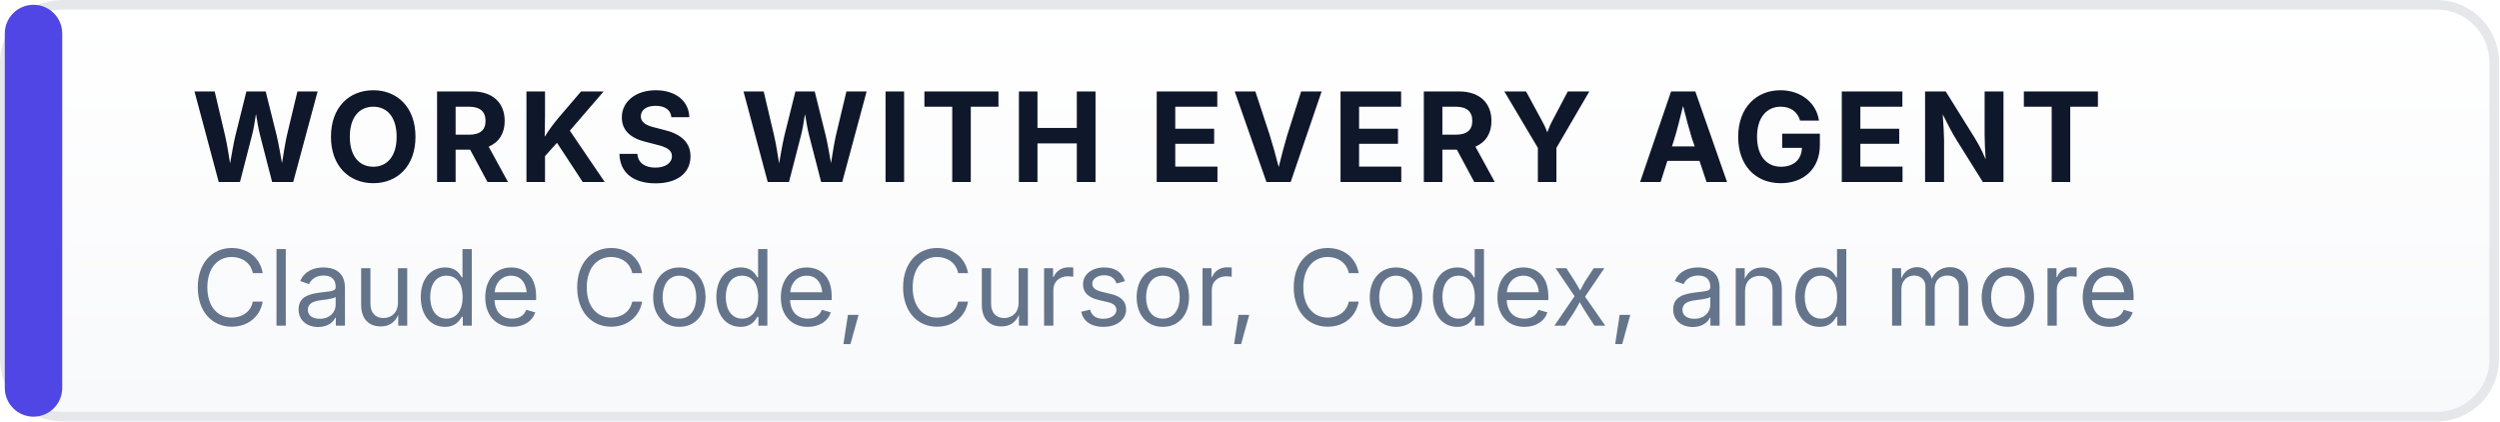
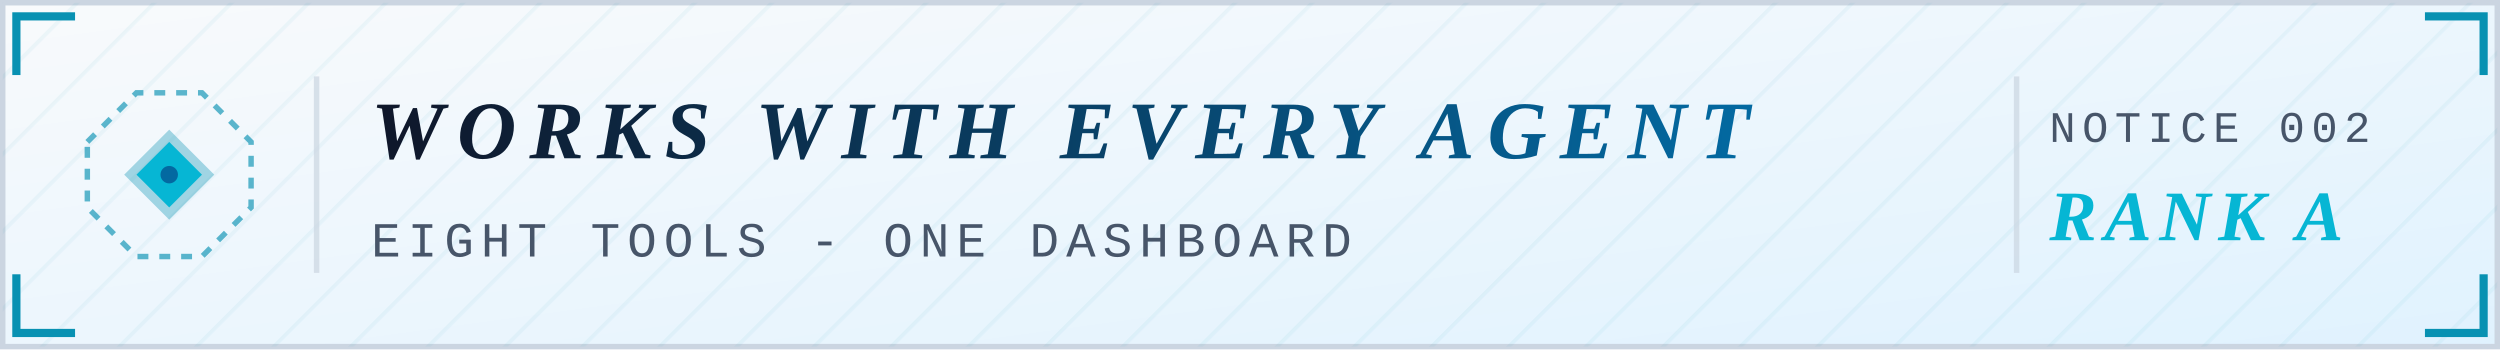
- <svg xmlns="http://www.w3.org/2000/svg" width="261" height="44" viewBox="0 0 261 44">
+ <svg xmlns="http://www.w3.org/2000/svg" width="458" height="64" viewBox="0 0 458 64">
  <defs>
-     <linearGradient id="bg" x1="0" y1="0" x2="0" y2="1">
-       <stop offset="0" stop-color="#FFFFFF" />
-       <stop offset="1" stop-color="#F8F9FB" />
+     <linearGradient id="bg" x1="0" y1="0" x2="1" y2="1">
+       <stop offset="0" stop-color="#F8FAFC" />
+       <stop offset="1" stop-color="#E0F2FE" />
    </linearGradient>
+     <linearGradient id="titleGrad" x1="0" y1="0" x2="1" y2="0">
+       <stop offset="0" stop-color="#0F172A" />
+       <stop offset="1" stop-color="#0369A1" />
+     </linearGradient>
+     <linearGradient id="shim" x1="0" y1="0" x2="1" y2="0">
+       <stop offset="0" stop-color="#0891B2" stop-opacity="0" />
+       <stop offset="0.5" stop-color="#06B6D4" stop-opacity="0.75" />
+       <stop offset="1" stop-color="#0891B2" stop-opacity="0" />
+     </linearGradient>
+     <pattern id="grid" patternUnits="userSpaceOnUse" width="10" height="10" patternTransform="rotate(45)">
+       <line x1="0" y1="0" x2="0" y2="10" stroke="#0891B2" stroke-width="1.4" opacity="0.05" />
+     </pattern>
  </defs>
-   <rect x="0.5" y="0.5" width="260" height="43" rx="6" ry="6" fill="url(#bg)" stroke="#E5E7EB" />
-   <rect x="0.5" y="0.5" width="6" height="43" rx="3" ry="3" fill="#4F46E5" />
-   <text x="20" y="19" font-family="-apple-system, BlinkMacSystemFont, 'Segoe UI', sans-serif" font-size="13" font-weight="700" letter-spacing="0.8" fill="#0F172A">WORKS WITH EVERY AGENT</text>
-   <text x="20" y="34" font-family="-apple-system, BlinkMacSystemFont, 'Segoe UI', sans-serif" font-size="11" font-weight="400" fill="#64748B">Claude Code, Cursor, Codex, and more</text>
+   <rect x="0.5" y="0.5" width="457" height="63" fill="url(#bg)" stroke="#CBD5E1" />
+   <rect x="0.5" y="0.5" width="457" height="63" fill="url(#grid)" />
+   <path d="M 3 13 L 3 3 L 13 3" stroke="#0891B2" stroke-width="1.5" fill="none" stroke-linecap="square" />
+   <path d="M 445 3 L 455 3 L 455 13" stroke="#0891B2" stroke-width="1.5" fill="none" stroke-linecap="square" />
+   <path d="M 3 51 L 3 61 L 13 61" stroke="#0891B2" stroke-width="1.5" fill="none" stroke-linecap="square" />
+   <path d="M 445 61 L 455 61 L 455 51" stroke="#0891B2" stroke-width="1.5" fill="none" stroke-linecap="square" />
+   <g transform="translate(31.0 32.0)">
+     <polygon points="-15,-6.0 -6.0,-15 6.0,-15 15,-6.0 15,6.0 6.0,15 -6.0,15 -15,6.0" fill="none" stroke="#0891B2" stroke-width="1" stroke-dasharray="2 2" opacity="0.65" />
+     <polygon points="0,-8.25 8.25,0 0,8.25 -8.25,0" fill="#0891B2" opacity="0.35" />
+     <polygon points="0,-6.0 6.0,0 0,6.0 -6.0,0" fill="#06B6D4" />
+     <circle cx="0" cy="0" r="1.6" fill="#0369A1" />
+   </g>
+   <line x1="58" y1="14" x2="58" y2="50" stroke="#CBD5E1" stroke-width="1" opacity="0.7" />
+   <text x="68" y="29" font-family="Georgia, 'Crimson Text', 'Times New Roman', serif" font-size="15" font-weight="700" font-style="italic" letter-spacing="2.4" fill="url(#titleGrad)">WORKS WITH EVERY AGENT</text>
+   <text x="68" y="47" font-family="'SF Mono', Menlo, Consolas, 'Courier New', monospace" font-size="9" letter-spacing="1.3" fill="#475569">EIGHT TOOLS - ONE DASHBOARD</text>
+   <line x1="369.44" y1="14" x2="369.44" y2="50" stroke="#CBD5E1" stroke-width="1" opacity="0.7" />
+   <text x="375.44" y="26" font-family="'SF Mono', Menlo, Consolas, 'Courier New', monospace" font-size="8" letter-spacing="1.2" fill="#475569">NOTICE 002</text>
+   <text x="375.44" y="44" font-family="Georgia, 'Crimson Text', 'Times New Roman', serif" font-size="13" font-weight="700" font-style="italic" letter-spacing="1.4" fill="#06B6D4">RANK A</text>
+   <line x1="14" y1="60" x2="444" y2="60" stroke="url(#shim)" stroke-width="1" />
</svg>
